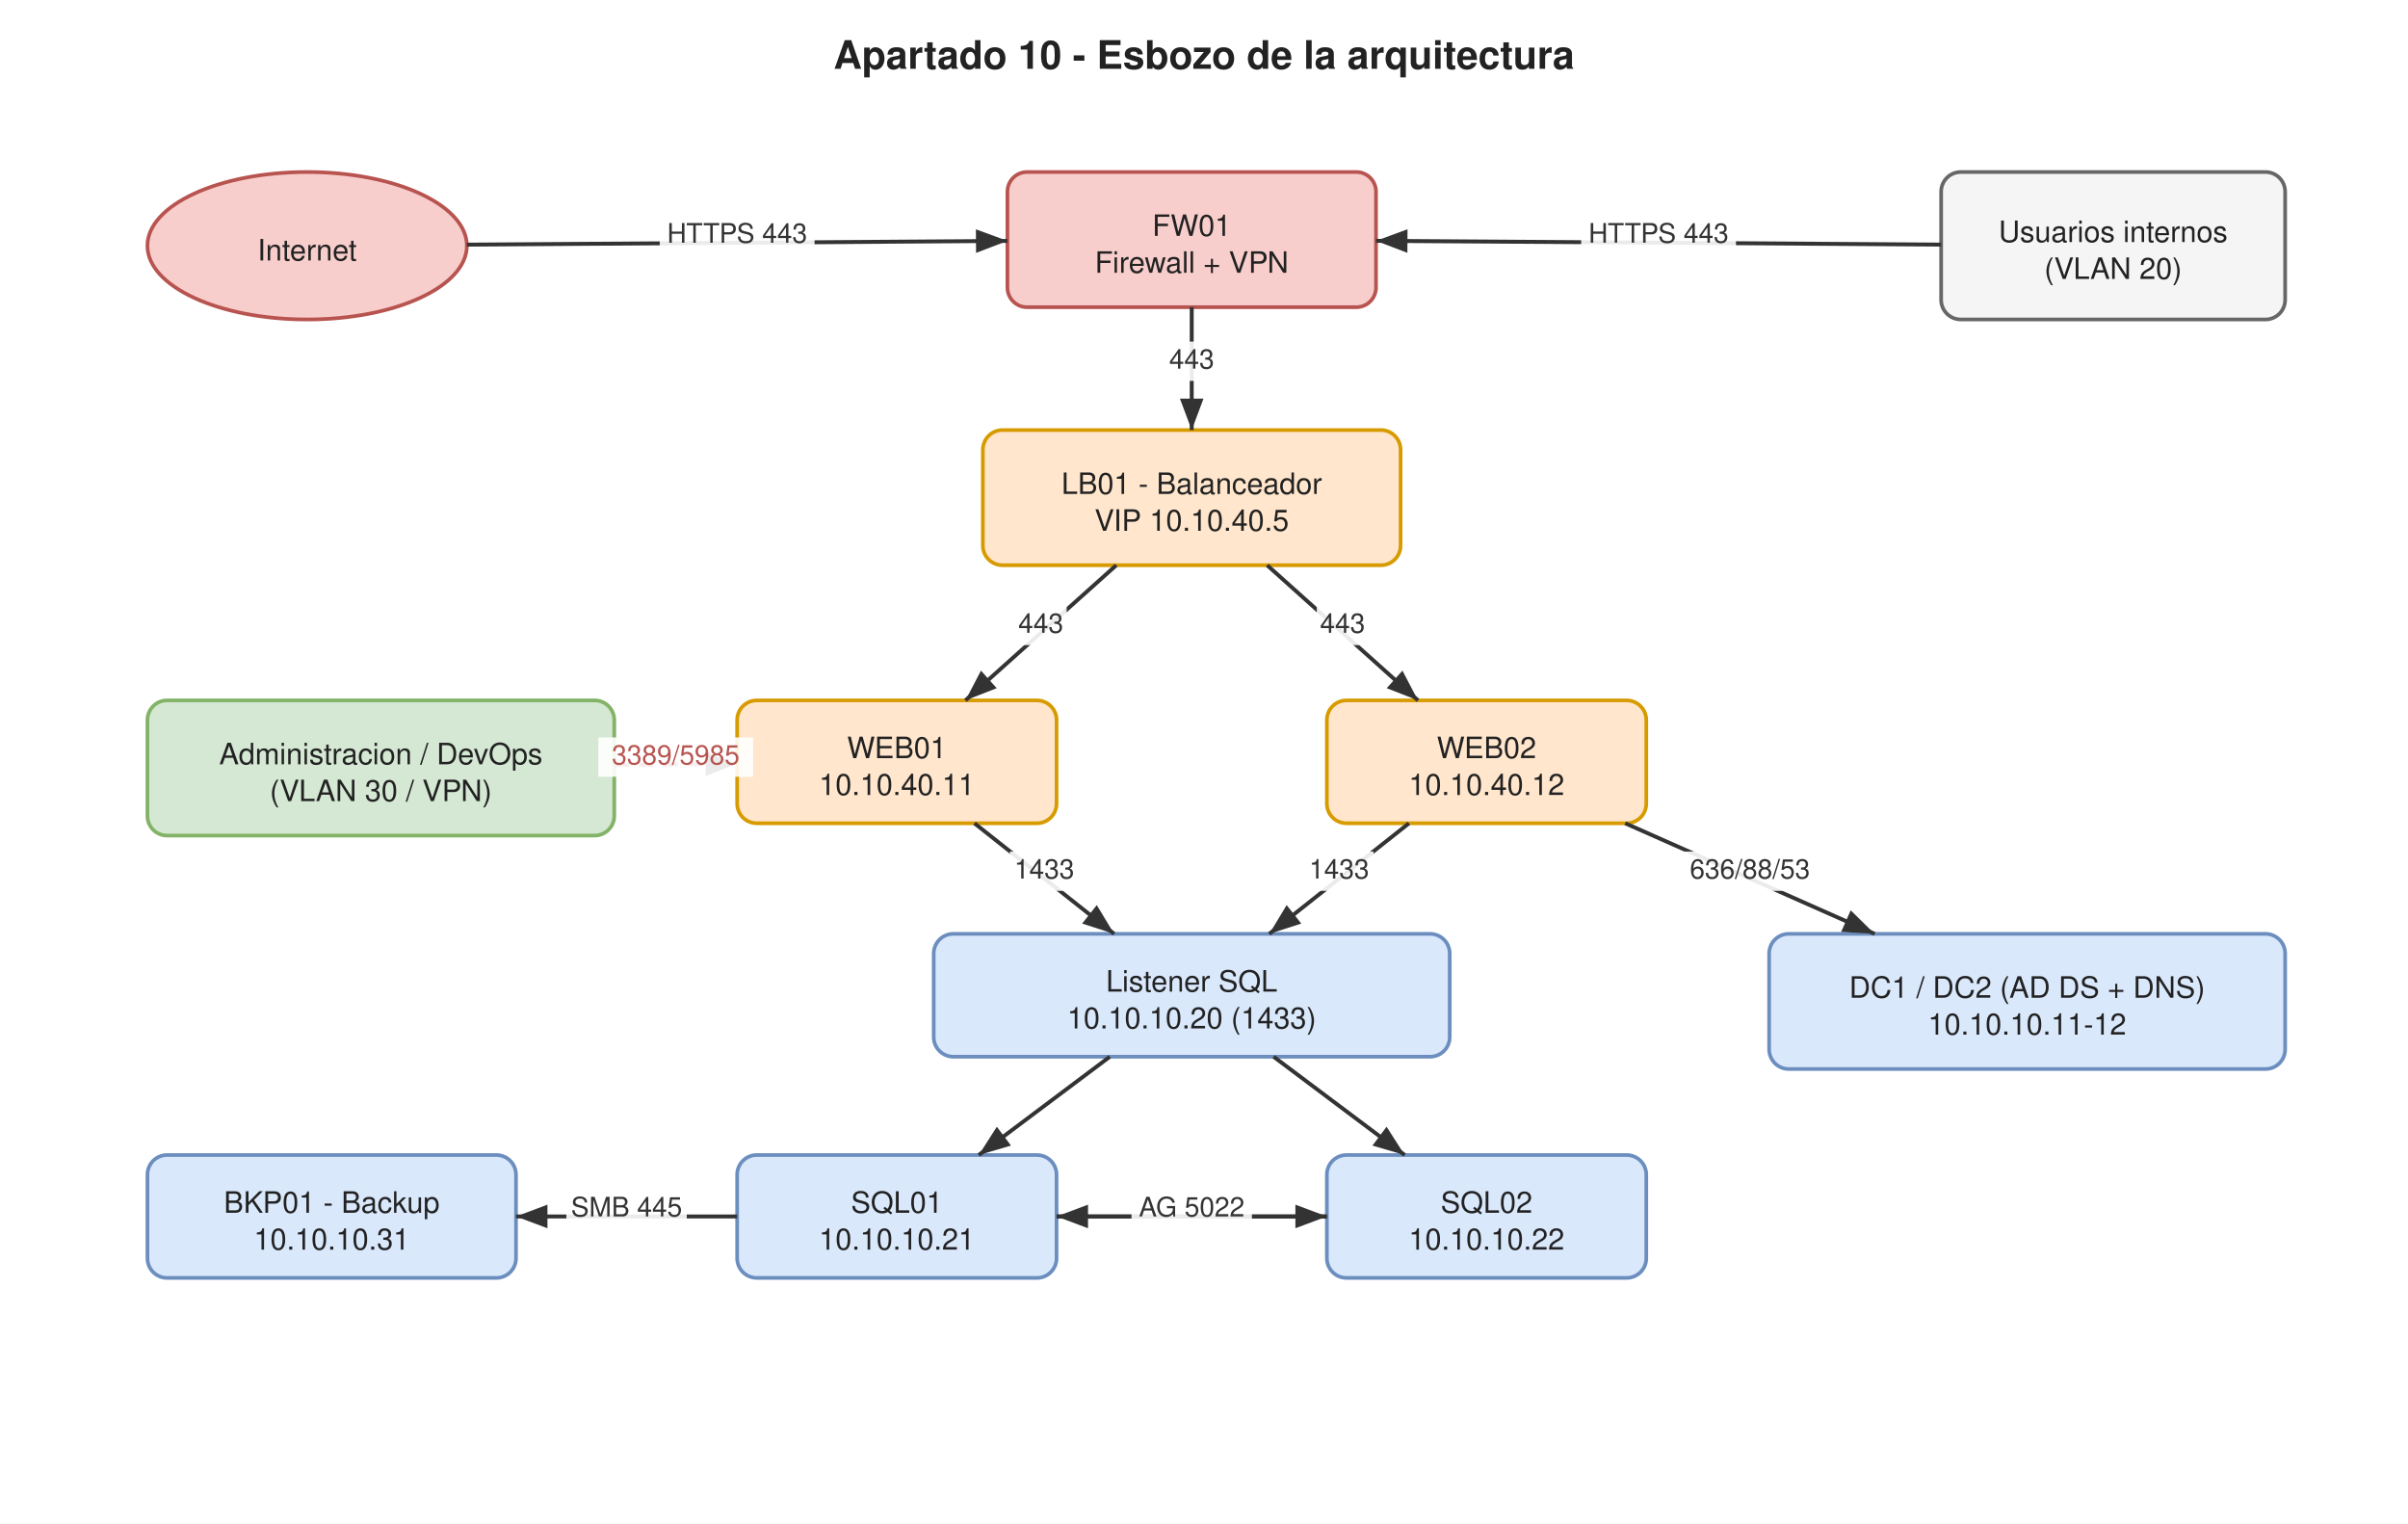
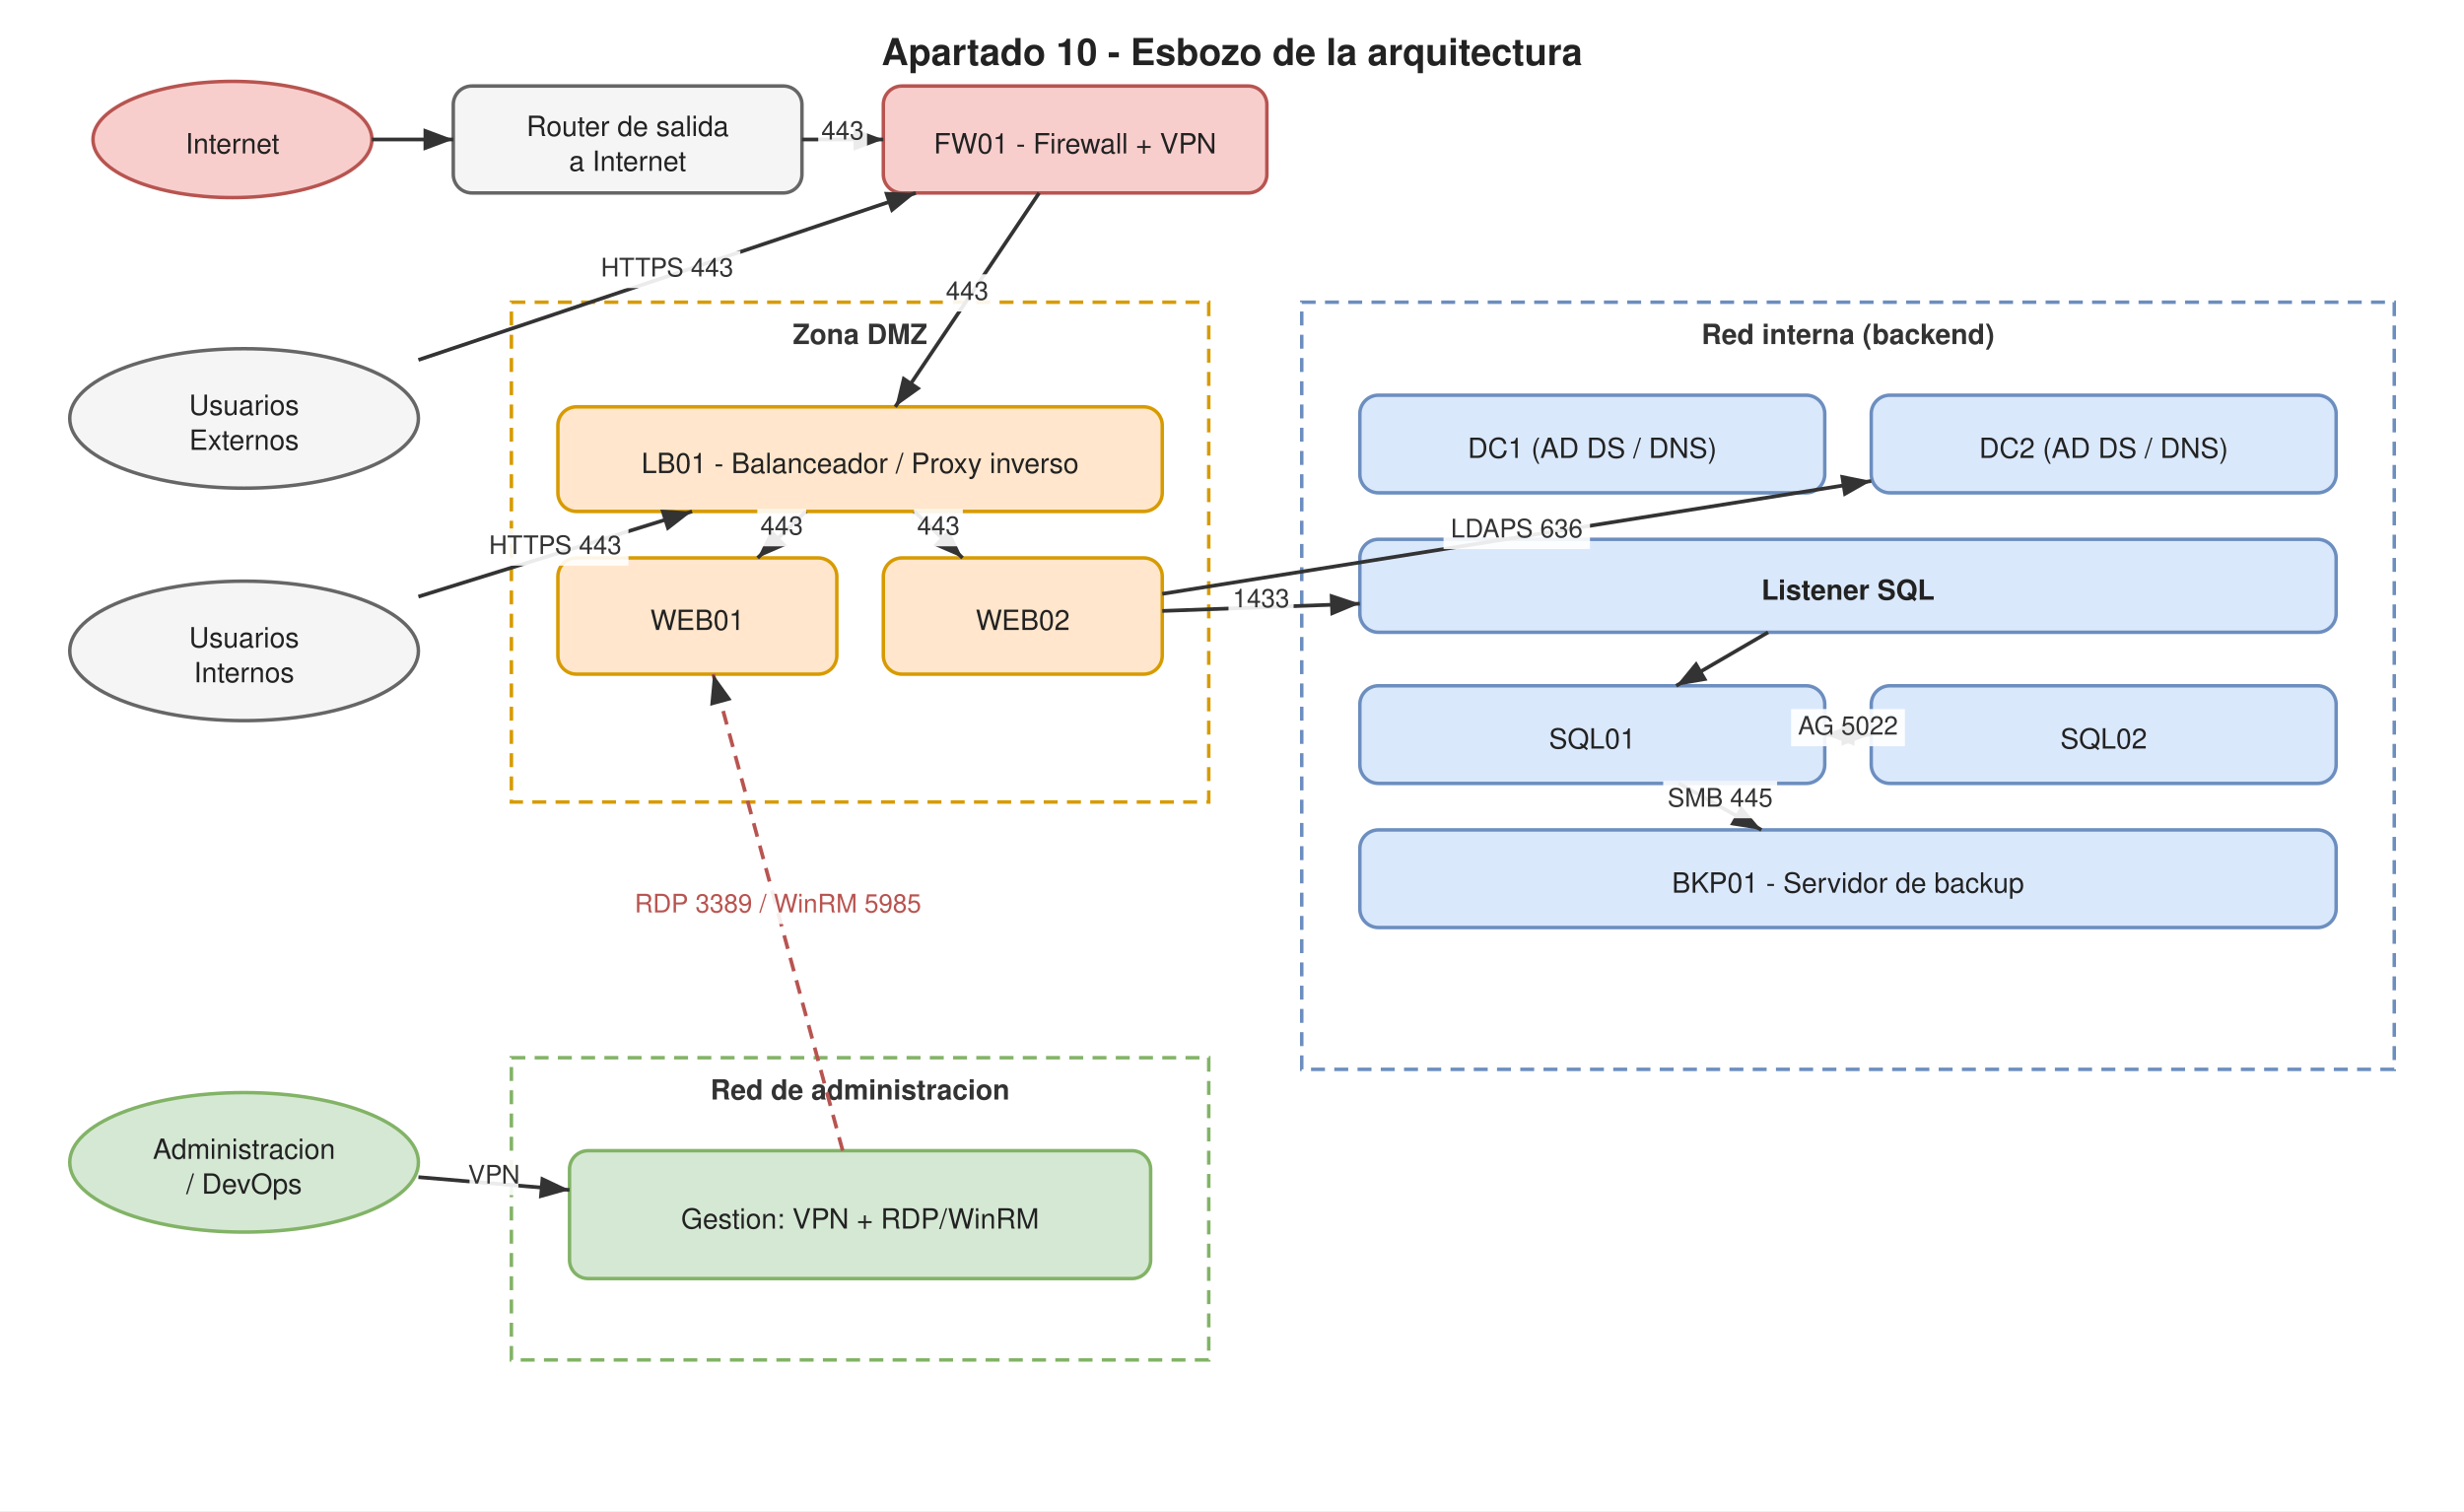
- <svg xmlns="http://www.w3.org/2000/svg" width="980" height="620" viewBox="0 0 980 620" font-family="Helvetica, Arial, sans-serif">
+ <svg xmlns="http://www.w3.org/2000/svg" width="1060" height="650" viewBox="0 0 1060 650" font-family="Helvetica, Arial, sans-serif">
  <defs>
    <marker id="arr" markerWidth="10" markerHeight="10" refX="8" refY="3" orient="auto" markerUnits="strokeWidth">
      <path d="M0,0 L8,3 L0,6 z" fill="#333333" />
    </marker>
  </defs>
-   <rect x="0" y="0" width="980" height="620" fill="white" />
-   <text x="490" y="28" text-anchor="middle" font-size="16" font-weight="bold" fill="#222">Apartado 10 - Esbozo de la arquitectura</text>
-   <ellipse cx="125" cy="100" rx="65" ry="30" fill="#f8cecc" stroke="#b85450" stroke-width="1.5" />
-   <text x="125" y="106" text-anchor="middle" font-size="12" fill="#222">Internet</text>
-   <rect x="790" y="70" width="140" height="60" rx="8" fill="#f5f5f5" stroke="#666666" stroke-width="1.5" />
-   <text x="860" y="98.5" text-anchor="middle" font-size="12" fill="#222">Usuarios internos</text>
-   <text x="860" y="113.5" text-anchor="middle" font-size="12" fill="#222">(VLAN 20)</text>
-   <rect x="410" y="70" width="150" height="55" rx="8" fill="#f8cecc" stroke="#b85450" stroke-width="1.5" />
-   <text x="485" y="96" text-anchor="middle" font-size="12" fill="#222">FW01</text>
-   <text x="485" y="111" text-anchor="middle" font-size="12" fill="#222">Firewall + VPN</text>
-   <rect x="400" y="175" width="170" height="55" rx="8" fill="#ffe6cc" stroke="#d79b00" stroke-width="1.5" />
-   <text x="485" y="201" text-anchor="middle" font-size="12" fill="#222">LB01 - Balanceador</text>
-   <text x="485" y="216" text-anchor="middle" font-size="12" fill="#222">VIP 10.10.40.5</text>
-   <rect x="300" y="285" width="130" height="50" rx="8" fill="#ffe6cc" stroke="#d79b00" stroke-width="1.5" />
-   <text x="365" y="308.5" text-anchor="middle" font-size="12" fill="#222">WEB01</text>
-   <text x="365" y="323.5" text-anchor="middle" font-size="12" fill="#222">10.10.40.11</text>
-   <rect x="540" y="285" width="130" height="50" rx="8" fill="#ffe6cc" stroke="#d79b00" stroke-width="1.5" />
-   <text x="605" y="308.5" text-anchor="middle" font-size="12" fill="#222">WEB02</text>
-   <text x="605" y="323.5" text-anchor="middle" font-size="12" fill="#222">10.10.40.12</text>
-   <rect x="380" y="380" width="210" height="50" rx="8" fill="#dae8fc" stroke="#6c8ebf" stroke-width="1.5" />
-   <text x="485" y="403.5" text-anchor="middle" font-size="12" fill="#222">Listener SQL</text>
-   <text x="485" y="418.5" text-anchor="middle" font-size="12" fill="#222">10.10.10.20 (1433)</text>
-   <rect x="300" y="470" width="130" height="50" rx="8" fill="#dae8fc" stroke="#6c8ebf" stroke-width="1.5" />
-   <text x="365" y="493.5" text-anchor="middle" font-size="12" fill="#222">SQL01</text>
-   <text x="365" y="508.5" text-anchor="middle" font-size="12" fill="#222">10.10.10.21</text>
-   <rect x="540" y="470" width="130" height="50" rx="8" fill="#dae8fc" stroke="#6c8ebf" stroke-width="1.5" />
-   <text x="605" y="493.5" text-anchor="middle" font-size="12" fill="#222">SQL02</text>
-   <text x="605" y="508.5" text-anchor="middle" font-size="12" fill="#222">10.10.10.22</text>
-   <rect x="720" y="380" width="210" height="55" rx="8" fill="#dae8fc" stroke="#6c8ebf" stroke-width="1.5" />
-   <text x="825" y="406" text-anchor="middle" font-size="12" fill="#222">DC1 / DC2 (AD DS + DNS)</text>
-   <text x="825" y="421" text-anchor="middle" font-size="12" fill="#222">10.10.10.11-12</text>
-   <rect x="60" y="470" width="150" height="50" rx="8" fill="#dae8fc" stroke="#6c8ebf" stroke-width="1.5" />
-   <text x="135" y="493.5" text-anchor="middle" font-size="12" fill="#222">BKP01 - Backup</text>
-   <text x="135" y="508.5" text-anchor="middle" font-size="12" fill="#222">10.10.10.31</text>
-   <rect x="60" y="285" width="190" height="55" rx="8" fill="#d5e8d4" stroke="#82b366" stroke-width="1.5" />
-   <text x="155" y="311" text-anchor="middle" font-size="12" fill="#222">Administracion / DevOps</text>
-   <text x="155" y="326" text-anchor="middle" font-size="12" fill="#222">(VLAN 30 / VPN)</text>
-   <line x1="190" y1="99.549" x2="410" y2="98.021" stroke="#333333" stroke-width="1.6" marker-end="url(#arr)" />
-   <rect x="268.5" y="87.785" width="63" height="16" fill="white" stroke="none" opacity="0.9" />
-   <text x="300" y="98.785" text-anchor="middle" font-size="11" fill="#333333">HTTPS 443</text>
-   <line x1="790" y1="99.533" x2="560" y2="98" stroke="#333333" stroke-width="1.6" marker-end="url(#arr)" />
-   <rect x="643.5" y="87.767" width="63" height="16" fill="white" stroke="none" opacity="0.9" />
-   <text x="675" y="98.767" text-anchor="middle" font-size="11" fill="#333333">HTTPS 443</text>
-   <line x1="485" y1="125" x2="485" y2="175" stroke="#333333" stroke-width="1.6" marker-end="url(#arr)" />
-   <rect x="474.5" y="139" width="21" height="16" fill="white" stroke="none" opacity="0.9" />
-   <text x="485" y="150" text-anchor="middle" font-size="11" fill="#333333">443</text>
-   <line x1="454.302" y1="230" x2="392.907" y2="285" stroke="#333333" stroke-width="1.6" marker-end="url(#arr)" />
-   <rect x="413.105" y="246.5" width="21" height="16" fill="white" stroke="none" opacity="0.9" />
-   <text x="423.605" y="257.5" text-anchor="middle" font-size="11" fill="#333333">443</text>
-   <line x1="515.698" y1="230" x2="577.093" y2="285" stroke="#333333" stroke-width="1.6" marker-end="url(#arr)" />
-   <rect x="535.895" y="246.5" width="21" height="16" fill="white" stroke="none" opacity="0.9" />
-   <text x="546.395" y="257.5" text-anchor="middle" font-size="11" fill="#333333">443</text>
-   <line x1="396.579" y1="335" x2="453.421" y2="380" stroke="#333333" stroke-width="1.6" marker-end="url(#arr)" />
-   <rect x="411" y="346.5" width="28" height="16" fill="white" stroke="none" opacity="0.9" />
-   <text x="425" y="357.5" text-anchor="middle" font-size="11" fill="#333333">1433</text>
-   <line x1="573.421" y1="335" x2="516.579" y2="380" stroke="#333333" stroke-width="1.6" marker-end="url(#arr)" />
-   <rect x="531" y="346.5" width="28" height="16" fill="white" stroke="none" opacity="0.9" />
-   <text x="545" y="357.5" text-anchor="middle" font-size="11" fill="#333333">1433</text>
-   <line x1="451.667" y1="430" x2="398.333" y2="470" stroke="#333333" stroke-width="1.6" marker-end="url(#arr)" />
-   <line x1="518.333" y1="430" x2="571.667" y2="470" stroke="#333333" stroke-width="1.6" marker-end="url(#arr)" />
-   <line x1="430" y1="495" x2="540" y2="495" stroke="#333333" stroke-width="1.6" marker-end="url(#arr)" />
-   <line x1="540" y1="495" x2="430" y2="495" stroke="#333333" stroke-width="1.6" marker-end="url(#arr)" />
-   <rect x="460.5" y="484" width="49" height="16" fill="white" stroke="none" opacity="0.9" />
-   <text x="485" y="495" text-anchor="middle" font-size="11" fill="#333333">AG 5022</text>
-   <line x1="661.41" y1="335" x2="762.949" y2="380" stroke="#333333" stroke-width="1.6" marker-end="url(#arr)" />
-   <rect x="680.679" y="346.5" width="63" height="16" fill="white" stroke="none" opacity="0.9" />
-   <text x="712.179" y="357.5" text-anchor="middle" font-size="11" fill="#333333">636/88/53</text>
-   <line x1="300" y1="495" x2="210" y2="495" stroke="#333333" stroke-width="1.6" marker-end="url(#arr)" />
-   <rect x="230.5" y="484" width="49" height="16" fill="white" stroke="none" opacity="0.9" />
-   <text x="255" y="495" text-anchor="middle" font-size="11" fill="#333333">SMB 445</text>
-   <line x1="250" y1="311.369" x2="300" y2="310.774" stroke="#b85450" stroke-width="1.6" marker-end="url(#arr)" stroke-dasharray="6 4" />
-   <rect x="243.5" y="300.071" width="63" height="16" fill="white" stroke="none" opacity="0.9" />
-   <text x="275" y="311.071" text-anchor="middle" font-size="11" fill="#b85450">3389/5985</text>
+   <rect x="0" y="0" width="1060" height="650" fill="white" />
+   <text x="530" y="28" text-anchor="middle" font-size="16" font-weight="bold" fill="#222">Apartado 10 - Esbozo de la arquitectura</text>
+   <ellipse cx="100" cy="60" rx="60" ry="25" fill="#f8cecc" stroke="#b85450" stroke-width="1.5" />
+   <text x="100" y="66" text-anchor="middle" font-size="12" fill="#222">Internet</text>
+   <rect x="195" y="37" width="150" height="46" rx="8" fill="#f5f5f5" stroke="#666666" stroke-width="1.5" />
+   <text x="270" y="58.5" text-anchor="middle" font-size="12" fill="#222">Router de salida</text>
+   <text x="270" y="73.5" text-anchor="middle" font-size="12" fill="#222">a Internet</text>
+   <rect x="380" y="37" width="165" height="46" rx="8" fill="#f8cecc" stroke="#b85450" stroke-width="1.5" />
+   <text x="462.5" y="66" text-anchor="middle" font-size="12" fill="#222">FW01 - Firewall + VPN</text>
+   <ellipse cx="105" cy="180" rx="75" ry="30" fill="#f5f5f5" stroke="#666666" stroke-width="1.5" />
+   <text x="105" y="178.5" text-anchor="middle" font-size="12" fill="#222">Usuarios</text>
+   <text x="105" y="193.5" text-anchor="middle" font-size="12" fill="#222">Externos</text>
+   <ellipse cx="105" cy="280" rx="75" ry="30" fill="#f5f5f5" stroke="#666666" stroke-width="1.5" />
+   <text x="105" y="278.5" text-anchor="middle" font-size="12" fill="#222">Usuarios</text>
+   <text x="105" y="293.5" text-anchor="middle" font-size="12" fill="#222">Internos</text>
+   <ellipse cx="105" cy="500" rx="75" ry="30" fill="#d5e8d4" stroke="#82b366" stroke-width="1.5" />
+   <text x="105" y="498.5" text-anchor="middle" font-size="12" fill="#222">Administracion</text>
+   <text x="105" y="513.5" text-anchor="middle" font-size="12" fill="#222">/ DevOps</text>
+   <rect x="220" y="130" width="300" height="215" rx="0" fill="none" stroke="#d79b00" stroke-width="1.5" stroke-dasharray="6 4" />
+   <text x="370" y="148" text-anchor="middle" font-size="12" font-weight="bold" fill="#333">Zona DMZ</text>
+   <rect x="560" y="130" width="470" height="330" rx="0" fill="none" stroke="#6c8ebf" stroke-width="1.5" stroke-dasharray="6 4" />
+   <text x="795" y="148" text-anchor="middle" font-size="12" font-weight="bold" fill="#333">Red interna (backend)</text>
+   <rect x="220" y="455" width="300" height="130" rx="0" fill="none" stroke="#82b366" stroke-width="1.5" stroke-dasharray="6 4" />
+   <text x="370" y="473" text-anchor="middle" font-size="12" font-weight="bold" fill="#333">Red de administracion</text>
+   <rect x="240" y="175" width="260" height="45" rx="8" fill="#ffe6cc" stroke="#d79b00" stroke-width="1.5" />
+   <text x="370" y="203.5" text-anchor="middle" font-size="12" fill="#222">LB01 - Balanceador / Proxy inverso</text>
+   <rect x="240" y="240" width="120" height="50" rx="8" fill="#ffe6cc" stroke="#d79b00" stroke-width="1.5" />
+   <text x="300" y="271" text-anchor="middle" font-size="12" fill="#222">WEB01</text>
+   <rect x="380" y="240" width="120" height="50" rx="8" fill="#ffe6cc" stroke="#d79b00" stroke-width="1.5" />
+   <text x="440" y="271" text-anchor="middle" font-size="12" fill="#222">WEB02</text>
+   <rect x="585" y="170" width="200" height="42" rx="8" fill="#dae8fc" stroke="#6c8ebf" stroke-width="1.5" />
+   <text x="685" y="197" text-anchor="middle" font-size="12" fill="#222">DC1 (AD DS / DNS)</text>
+   <rect x="805" y="170" width="200" height="42" rx="8" fill="#dae8fc" stroke="#6c8ebf" stroke-width="1.5" />
+   <text x="905" y="197" text-anchor="middle" font-size="12" fill="#222">DC2 (AD DS / DNS)</text>
+   <rect x="585" y="232" width="420" height="40" rx="8" fill="#dae8fc" stroke="#6c8ebf" stroke-width="1.5" />
+   <text x="795" y="258" text-anchor="middle" font-size="12" font-weight="bold" fill="#222">Listener SQL</text>
+   <rect x="585" y="295" width="200" height="42" rx="8" fill="#dae8fc" stroke="#6c8ebf" stroke-width="1.5" />
+   <text x="685" y="322" text-anchor="middle" font-size="12" fill="#222">SQL01</text>
+   <rect x="805" y="295" width="200" height="42" rx="8" fill="#dae8fc" stroke="#6c8ebf" stroke-width="1.5" />
+   <text x="905" y="322" text-anchor="middle" font-size="12" fill="#222">SQL02</text>
+   <rect x="585" y="357" width="420" height="42" rx="8" fill="#dae8fc" stroke="#6c8ebf" stroke-width="1.5" />
+   <text x="795" y="384" text-anchor="middle" font-size="12" fill="#222">BKP01 - Servidor de backup</text>
+   <rect x="245" y="495" width="250" height="55" rx="8" fill="#d5e8d4" stroke="#82b366" stroke-width="1.5" />
+   <text x="370" y="528.5" text-anchor="middle" font-size="12" fill="#222">Gestion: VPN + RDP/WinRM</text>
+   <line x1="160" y1="60" x2="195" y2="60" stroke="#333333" stroke-width="1.6" marker-end="url(#arr)" />
+   <line x1="345" y1="60" x2="380" y2="60" stroke="#333333" stroke-width="1.6" marker-end="url(#arr)" />
+   <rect x="352" y="49" width="21" height="16" fill="white" stroke="none" opacity="0.9" />
+   <text x="362.5" y="60" text-anchor="middle" font-size="11" fill="#333333">443</text>
+   <line x1="180" y1="154.825" x2="393.979" y2="83" stroke="#333333" stroke-width="1.6" marker-end="url(#arr)" />
+   <rect x="255.49" y="107.913" width="63" height="16" fill="white" stroke="none" opacity="0.9" />
+   <text x="286.99" y="118.913" text-anchor="middle" font-size="11" fill="#333333">HTTPS 443</text>
+   <line x1="180" y1="256.651" x2="297.727" y2="220" stroke="#333333" stroke-width="1.6" marker-end="url(#arr)" />
+   <rect x="207.364" y="227.325" width="63" height="16" fill="white" stroke="none" opacity="0.9" />
+   <text x="238.864" y="238.325" text-anchor="middle" font-size="11" fill="#333333">HTTPS 443</text>
+   <line x1="447.027" y1="83" x2="385.136" y2="175" stroke="#333333" stroke-width="1.6" marker-end="url(#arr)" />
+   <rect x="405.582" y="118" width="21" height="16" fill="white" stroke="none" opacity="0.9" />
+   <text x="416.082" y="129" text-anchor="middle" font-size="11" fill="#333333">443</text>
+   <line x1="346.667" y1="220" x2="325.926" y2="240" stroke="#333333" stroke-width="1.6" marker-end="url(#arr)" />
+   <rect x="325.796" y="219" width="21" height="16" fill="white" stroke="none" opacity="0.9" />
+   <text x="336.296" y="230" text-anchor="middle" font-size="11" fill="#333333">443</text>
+   <line x1="393.333" y1="220" x2="414.074" y2="240" stroke="#333333" stroke-width="1.6" marker-end="url(#arr)" />
+   <rect x="393.204" y="219" width="21" height="16" fill="white" stroke="none" opacity="0.9" />
+   <text x="403.704" y="230" text-anchor="middle" font-size="11" fill="#333333">443</text>
+   <line x1="500" y1="262.803" x2="585" y2="259.69" stroke="#333333" stroke-width="1.6" marker-end="url(#arr)" />
+   <rect x="528.5" y="250.246" width="28" height="16" fill="white" stroke="none" opacity="0.9" />
+   <text x="542.5" y="261.246" text-anchor="middle" font-size="11" fill="#333333">1433</text>
+   <line x1="500" y1="255.452" x2="805" y2="206.914" stroke="#333333" stroke-width="1.6" marker-end="url(#arr)" />
+   <rect x="621" y="220.183" width="63" height="16" fill="white" stroke="none" opacity="0.9" />
+   <text x="652.5" y="231.183" text-anchor="middle" font-size="11" fill="#333333">LDAPS 636</text>
+   <line x1="760.625" y1="272" x2="721.094" y2="295" stroke="#333333" stroke-width="1.6" marker-end="url(#arr)" />
+   <line x1="785" y1="316" x2="805" y2="316" stroke="#333333" stroke-width="1.6" marker-end="url(#arr)" />
+   <line x1="805" y1="316" x2="785" y2="316" stroke="#333333" stroke-width="1.6" marker-end="url(#arr)" />
+   <rect x="770.5" y="305" width="49" height="16" fill="white" stroke="none" opacity="0.9" />
+   <text x="795" y="316" text-anchor="middle" font-size="11" fill="#333333">AG 5022</text>
+   <line x1="722.258" y1="337" x2="757.742" y2="357" stroke="#333333" stroke-width="1.6" marker-end="url(#arr)" />
+   <rect x="715.5" y="336" width="49" height="16" fill="white" stroke="none" opacity="0.9" />
+   <text x="740" y="347" text-anchor="middle" font-size="11" fill="#333333">SMB 445</text>
+   <line x1="180" y1="506.368" x2="245" y2="511.887" stroke="#333333" stroke-width="1.6" marker-end="url(#arr)" />
+   <rect x="202" y="498.127" width="21" height="16" fill="white" stroke="none" opacity="0.9" />
+   <text x="212.5" y="509.127" text-anchor="middle" font-size="11" fill="#333333">VPN</text>
+   <line x1="362.524" y1="495" x2="306.796" y2="290" stroke="#b85450" stroke-width="1.6" marker-end="url(#arr)" stroke-dasharray="6 4" />
+   <rect x="261.16" y="381.5" width="147" height="16" fill="white" stroke="none" opacity="0.9" />
+   <text x="334.66" y="392.5" text-anchor="middle" font-size="11" fill="#b85450">RDP 3389 / WinRM 5985</text>
</svg>
